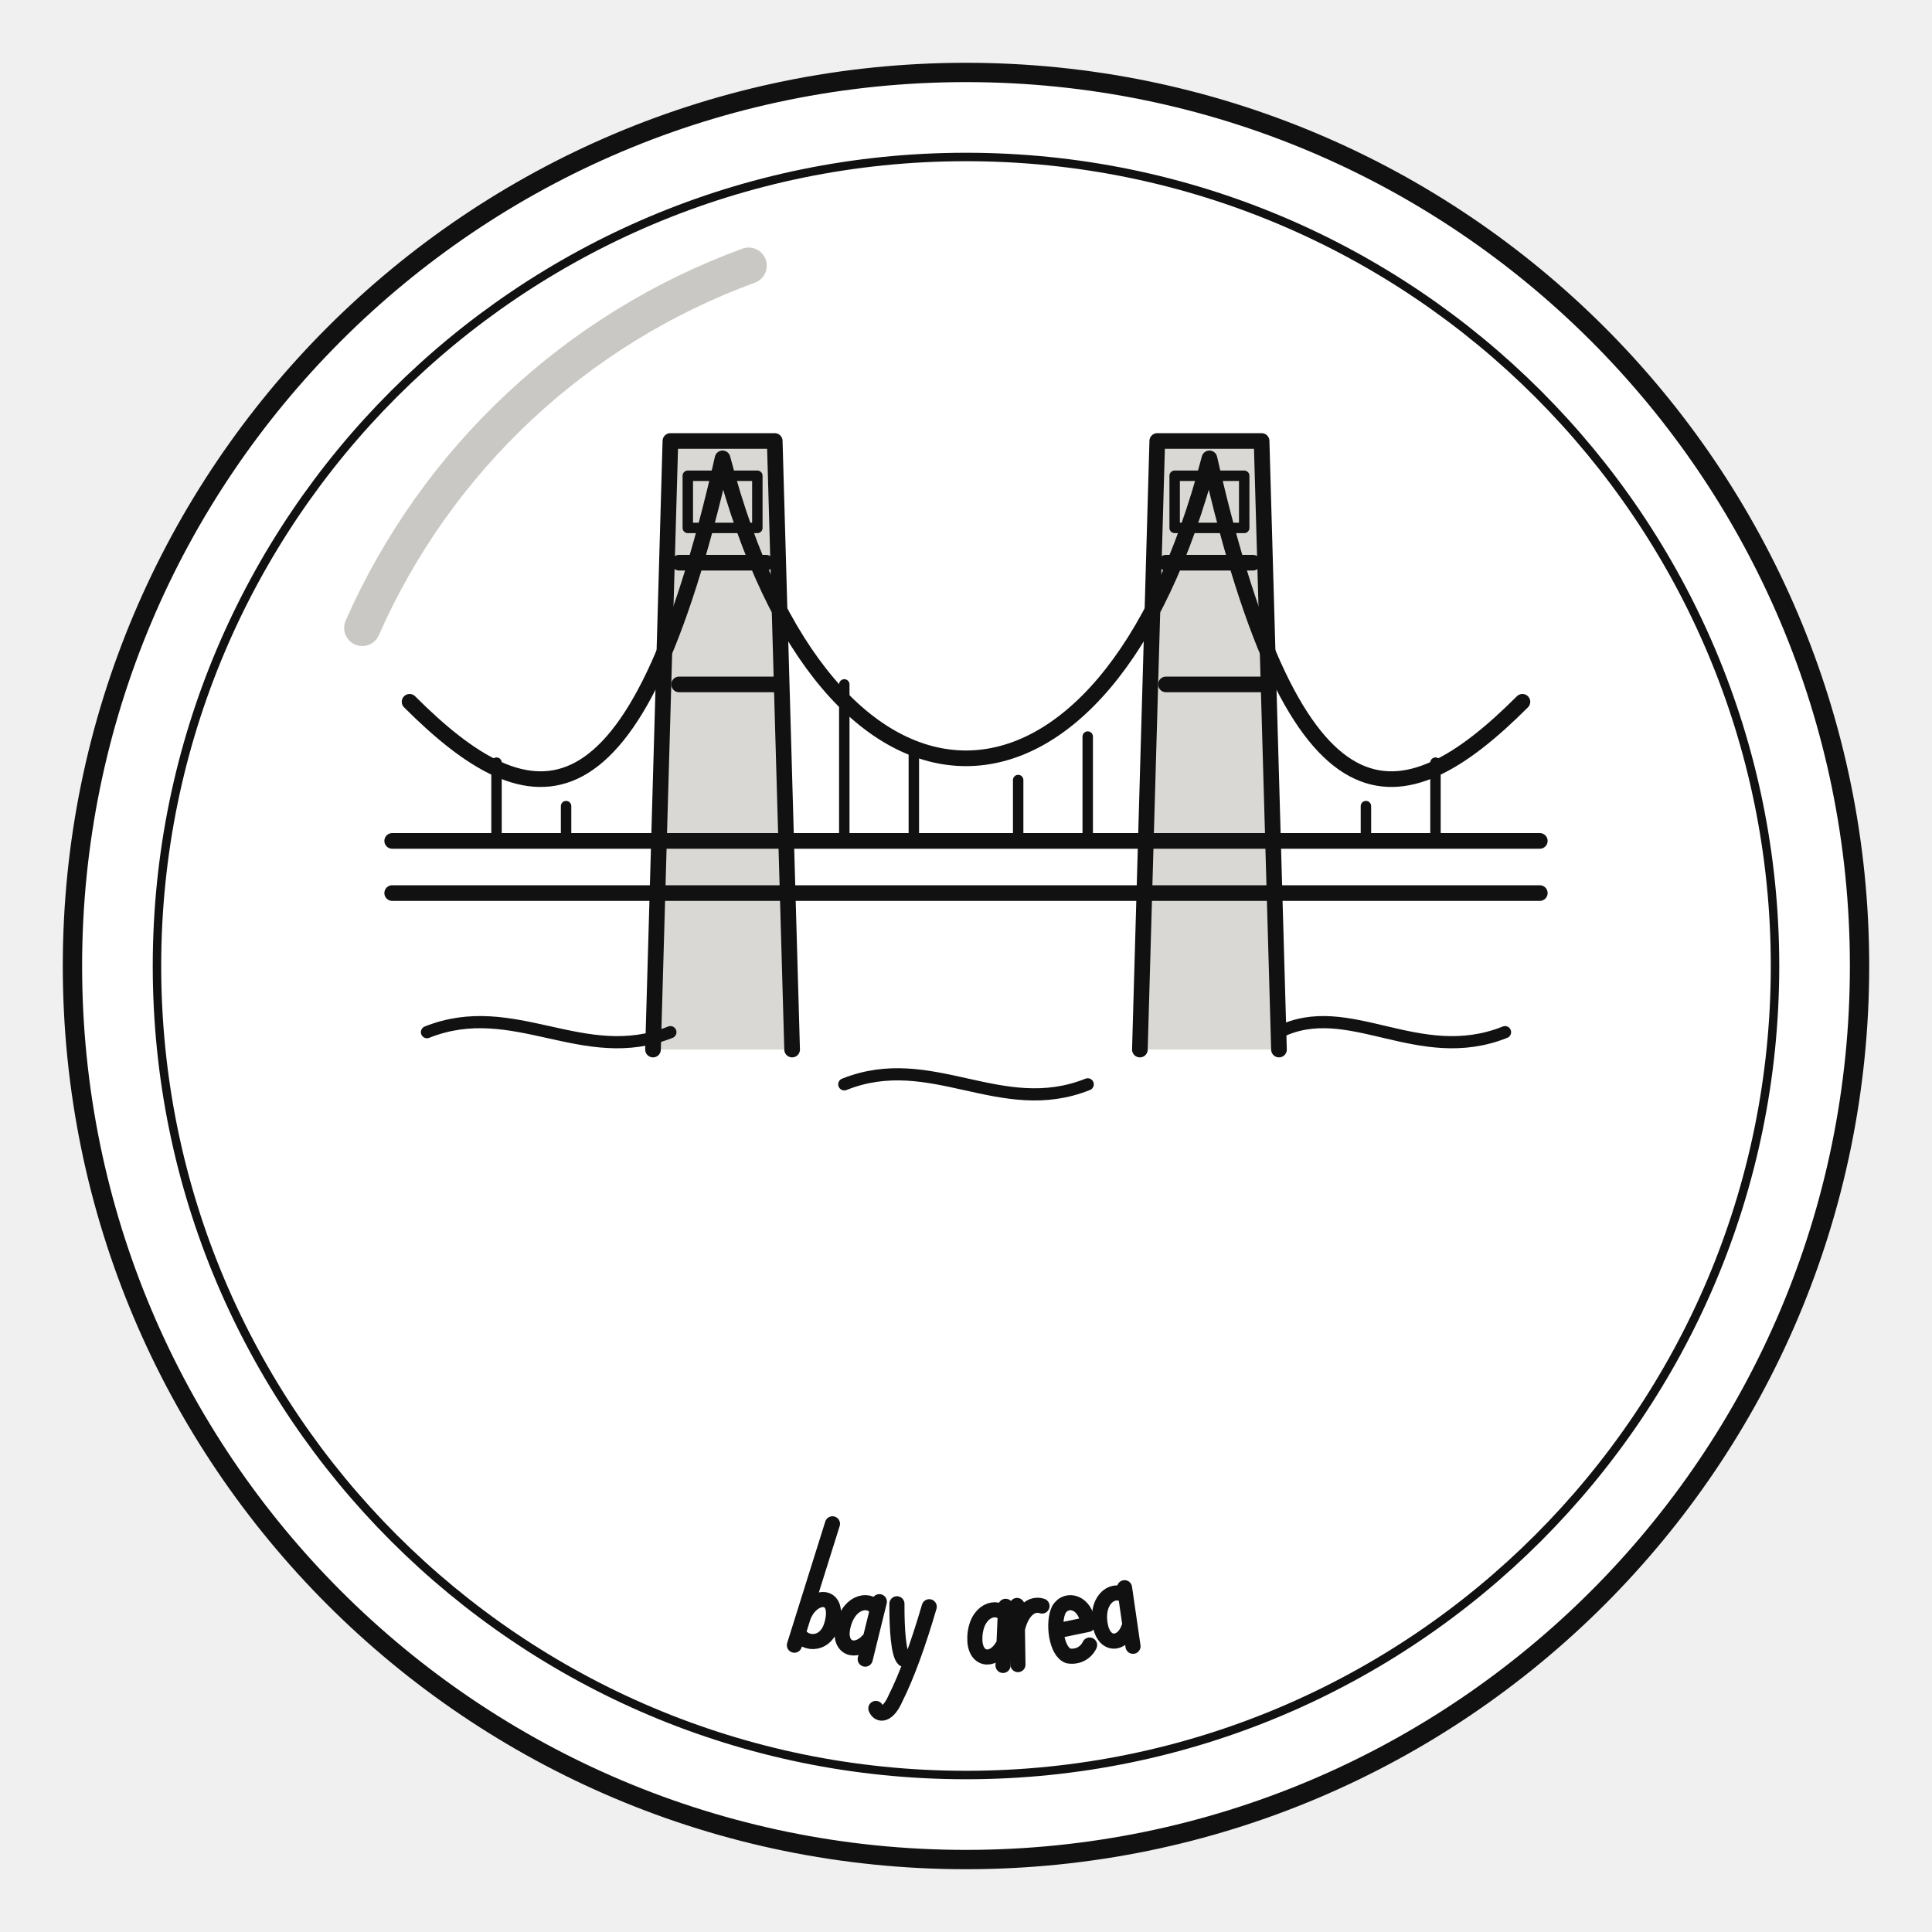
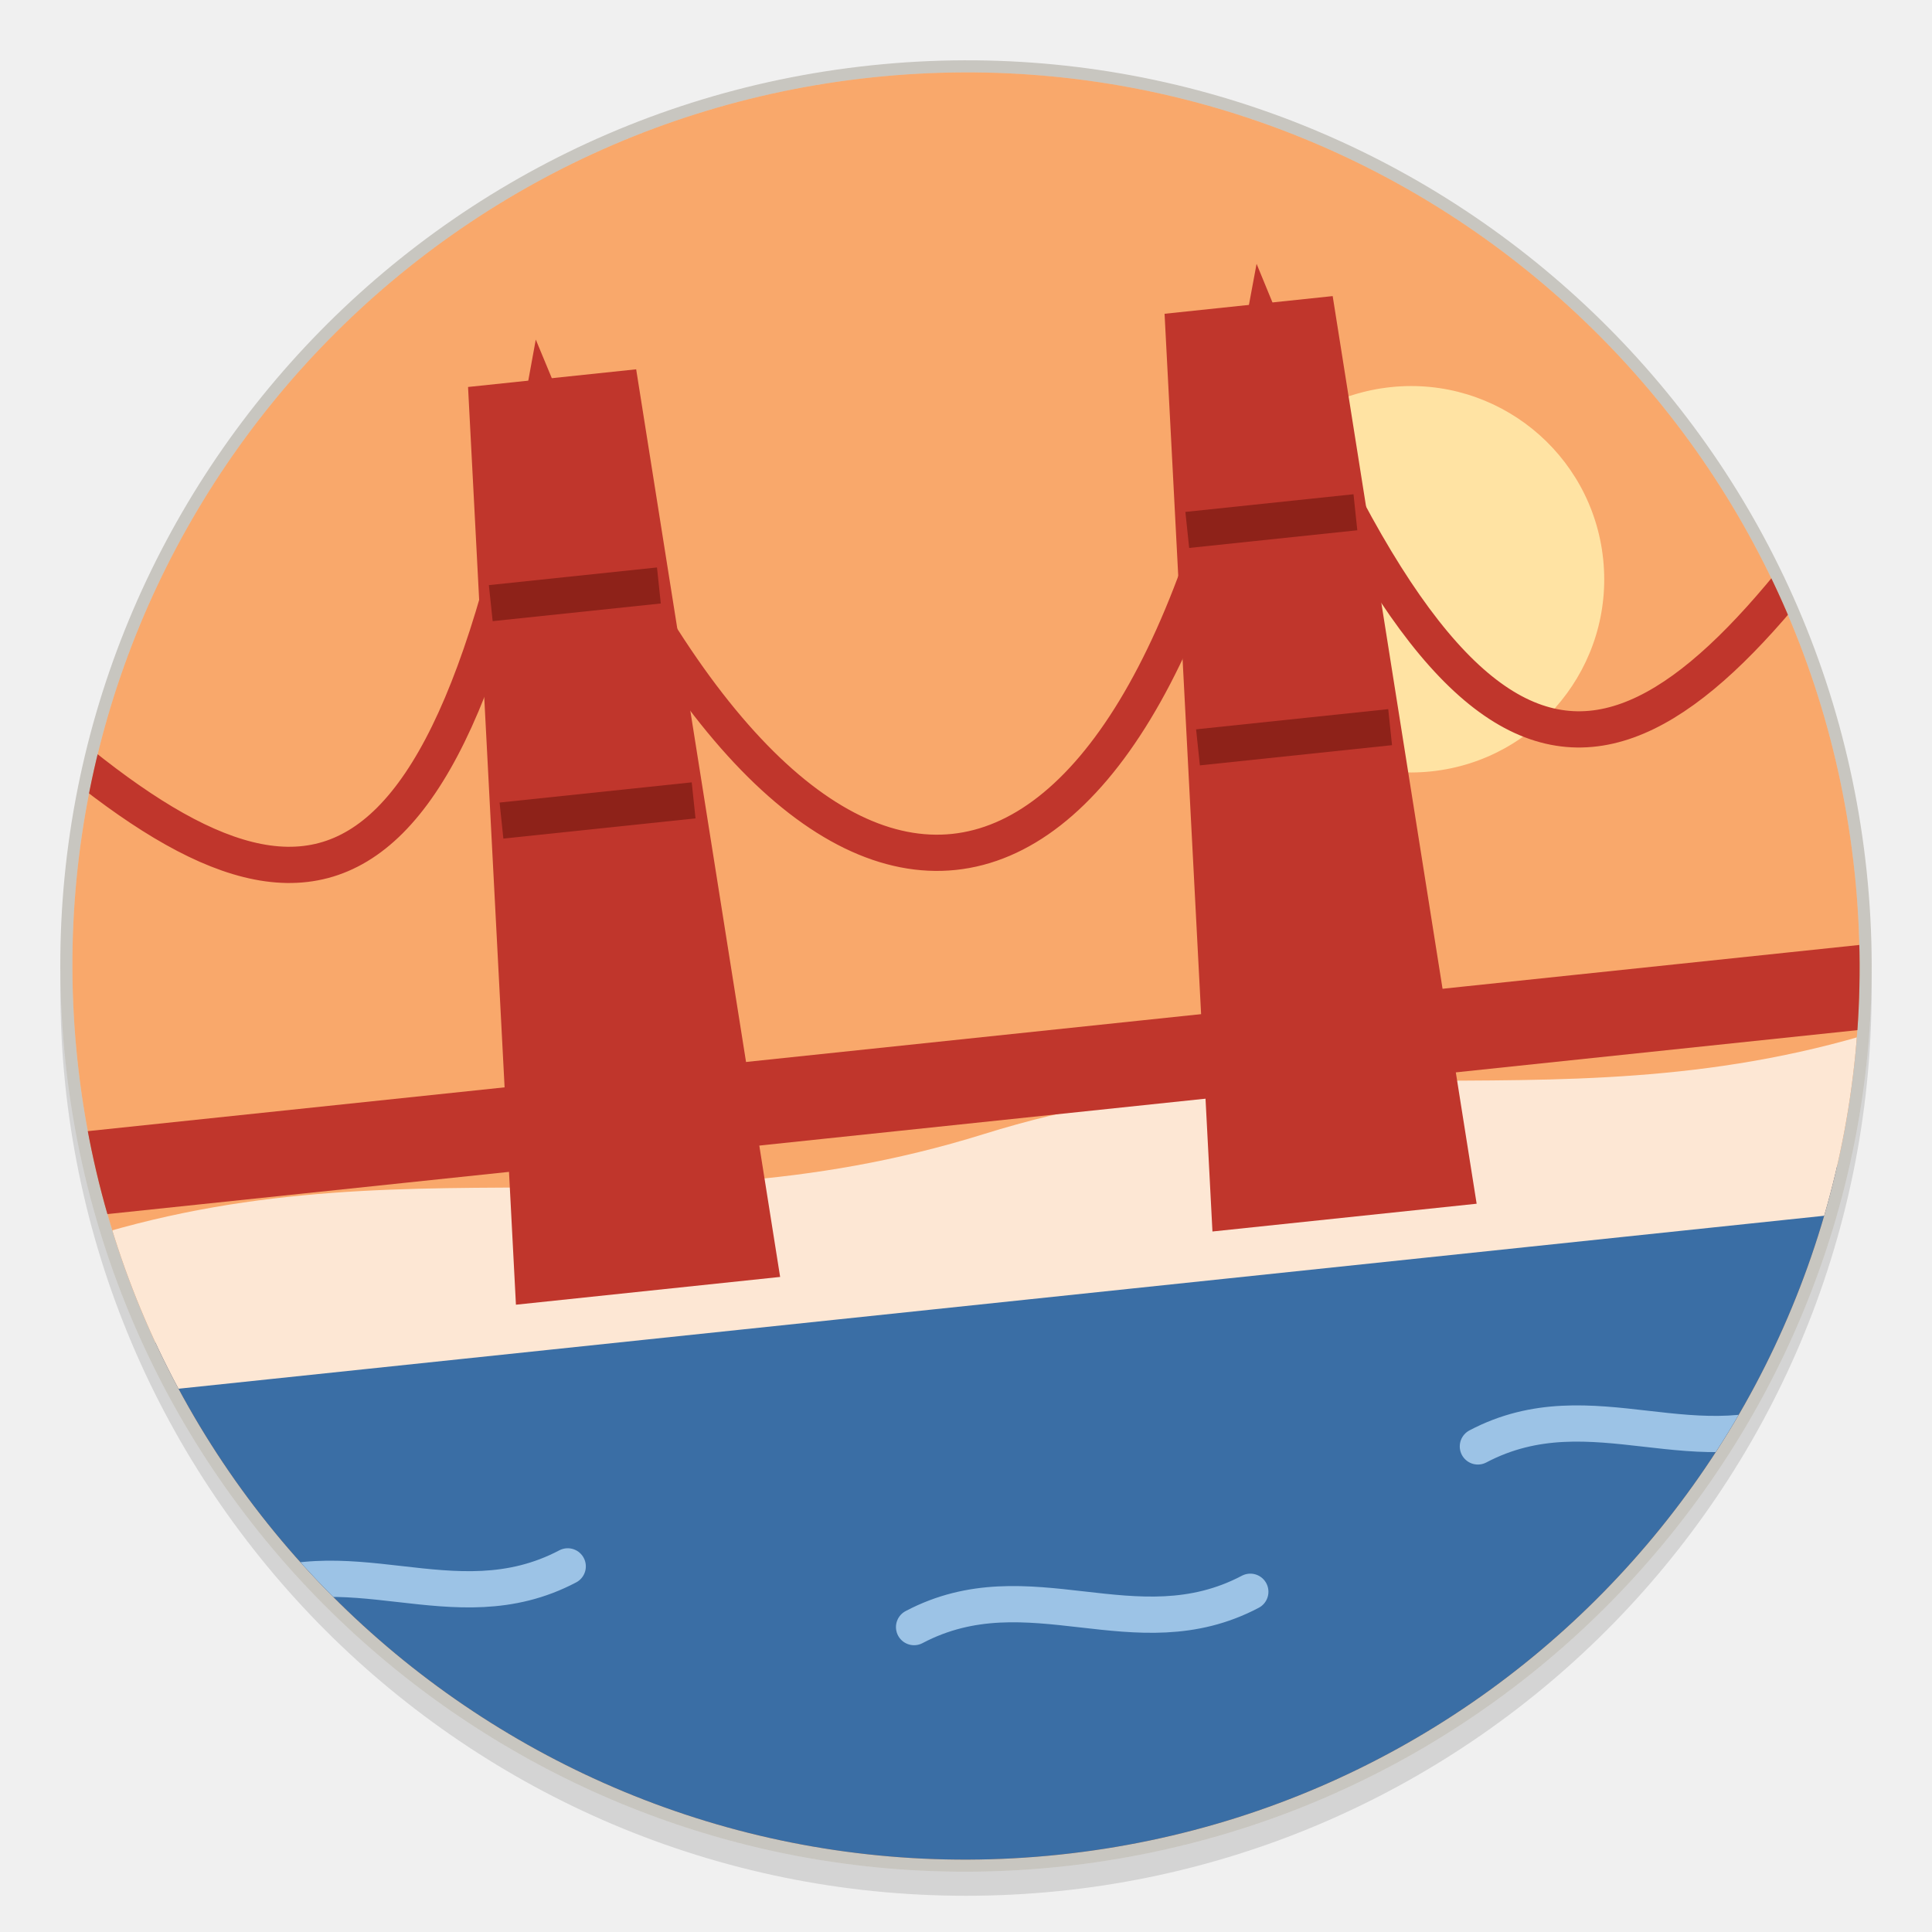
<svg xmlns="http://www.w3.org/2000/svg" viewBox="0 0 160 160" role="img" aria-label="Pin: the Golden Gate Bridge">
-   <circle cx="80" cy="80" r="74" fill="#fff" stroke="#111" stroke-width="1.6" />
-   <circle cx="80" cy="80" r="67" fill="none" stroke="#111" stroke-width="0.7" />
-   <path d="M30,52 A56,56 0 0 1 62,22" fill="none" stroke="#c9c8c4" stroke-width="3" stroke-linecap="round" />
-   <g fill="none" stroke="#111" stroke-width="1.8" stroke-linecap="round" stroke-linejoin="round">
-     <g transform="translate(22.4 17.8) scale(0.72)">
-       <path d="M44,96 L46,26 L58,26 L60,96" fill="#d9d8d4" />
-       <path d="M100,96 L102,26 L114,26 L116,96" fill="#d9d8d4" />
-       <path d="M47,40 L57,40 M47,54 L58,54 M103,40 L113,40 M103,54 L114,54" />
-       <path d="M48,30 L56,30 L56,36 L48,36 Z M104,30 L112,30 L112,36 L104,36 Z" stroke-width="1.2" />
-       <path d="M16,56 C30,70 42,72 52,28 C64,74 96,74 108,28 C118,72 130,70 144,56" />
-       <path d="M14,72 L146,72 M14,78 L146,78" />
-       <path d="M66,54 L66,72 M74,62 L74,72 M86,65 L86,72 M94,60 L94,72 M26,63 L26,72 M34,68 L34,72 M126,68 L126,72 M134,63 L134,72" stroke-width="1.2" />
-       <path d="M18,94 C28,90 36,98 46,94 M66,100 C76,96 84,104 94,100 M116,94 C124,90 132,98 142,94" stroke-width="1.4" />
+   <defs>
+     <clipPath id="c-bay">
+       <circle cx="80" cy="80" r="74" />
+     </clipPath>
+   </defs>
+   <circle cx="80" cy="82" r="75" fill="#000" opacity=".12" />
+   <g transform="rotate(-6 80 80)">
+     <circle cx="80" cy="80" r="75" fill="#f4f1ea" />
+     <g clip-path="url(#c-bay)">
+       <rect width="160" height="160" fill="#f9a86b" />
+       <circle cx="120" cy="52" r="16" fill="#ffe3a3" />
+       <rect y="104" width="160" height="56" fill="#3a6ea5" />
+       <path d="M0,96 C30,88 50,100 80,94 C110,88 130,100 160,92 L160,108 L0,108 Z" fill="#fde7d4" />
+       <path d="M40,104 L44,28 L58,28 L62,104 Z M98,104 L102,28 L116,28 L120,104 Z" fill="#c0362c" />
+       <rect x="0" y="86" width="160" height="7" fill="#c0362c" />
+       <path d="M0,46 C22,72 36,78 50,30 C66,84 94,84 110,30 C124,78 138,72 160,46" fill="none" stroke="#c0362c" stroke-width="3" />
+       <path d="M44,46 L58,46 M43,64 L59,64 M102,46 L116,46 M101,64 L117,64" stroke="#8e2219" stroke-width="3" />
+       <path d="M14,126 C24,122 32,130 42,126 M70,134 C80,130 88,138 98,134 M118,124 C128,120 136,128 146,124" fill="none" stroke="#9cc3e6" stroke-width="3" stroke-linecap="round" />
    </g>
-   </g>
-   <g fill="none" stroke="#111" stroke-width="10.24" stroke-linecap="round" stroke-linejoin="round">
-     <path transform="translate(67.12 136.55) rotate(12.84) scale(0.1221) translate(-11.18 0)" d="M6.88,-86 L0,0 M1.6,-20 C3.96,-37 22.36,-42 21.6,-20 C21.16,-2 3.16,-2 0.8,-10" />
-     <path transform="translate(70.66 137.24) rotate(9.26) scale(0.1221) translate(-11.44 0)" d="M22.4,-34 C17.04,-42 2.72,-38 1.28,-20 C0,-4 12.84,-2 19.72,-13 M22.88,-40 L19.68,0" />
-     <path transform="translate(74.70 137.76) rotate(5.24) scale(0.1221) translate(-14.88 0)" d="M7.76,-40 C9.32,-22 12.04,-6 15.8,-3 M29.76,-40 C24.68,-14 18.92,8 12.64,24 C8.68,36 2.6,37 0,32" />
-     <path transform="translate(82.06 137.96) rotate(-2.03) scale(0.1221) translate(-11.44 0)" d="M22.4,-34 C17.04,-42 2.72,-38 1.28,-20 C0,-4 12.84,-2 19.72,-13 M22.88,-40 L19.68,0" />
-     <path transform="translate(85.52 137.74) rotate(-5.46) scale(0.1221) translate(-10.02 0)" d="M3.2,-40 L0,0 M1.92,-24 C5.88,-36 13.28,-41 20.04,-38" />
-     <path transform="translate(89.12 137.28) rotate(-9.05) scale(0.1221) translate(-12.70 0)" d="M3.12,-20 L24.2,-21 C25.4,-36 12.88,-42 6.24,-34 C0.6,-26 0,-6 7.68,-2 C13.52,0 19.68,-2 23.08,-7" />
-     <path transform="translate(92.85 136.56) rotate(-12.80) scale(0.1221) translate(-11.44 0)" d="M22.4,-34 C17.04,-42 2.72,-38 1.28,-20 C0,-4 12.84,-2 19.72,-13 M22.88,-40 L19.68,0" />
+     <circle cx="80" cy="80" r="74.5" fill="none" stroke="#000" stroke-opacity=".18" stroke-width="1" />
  </g>
</svg>
